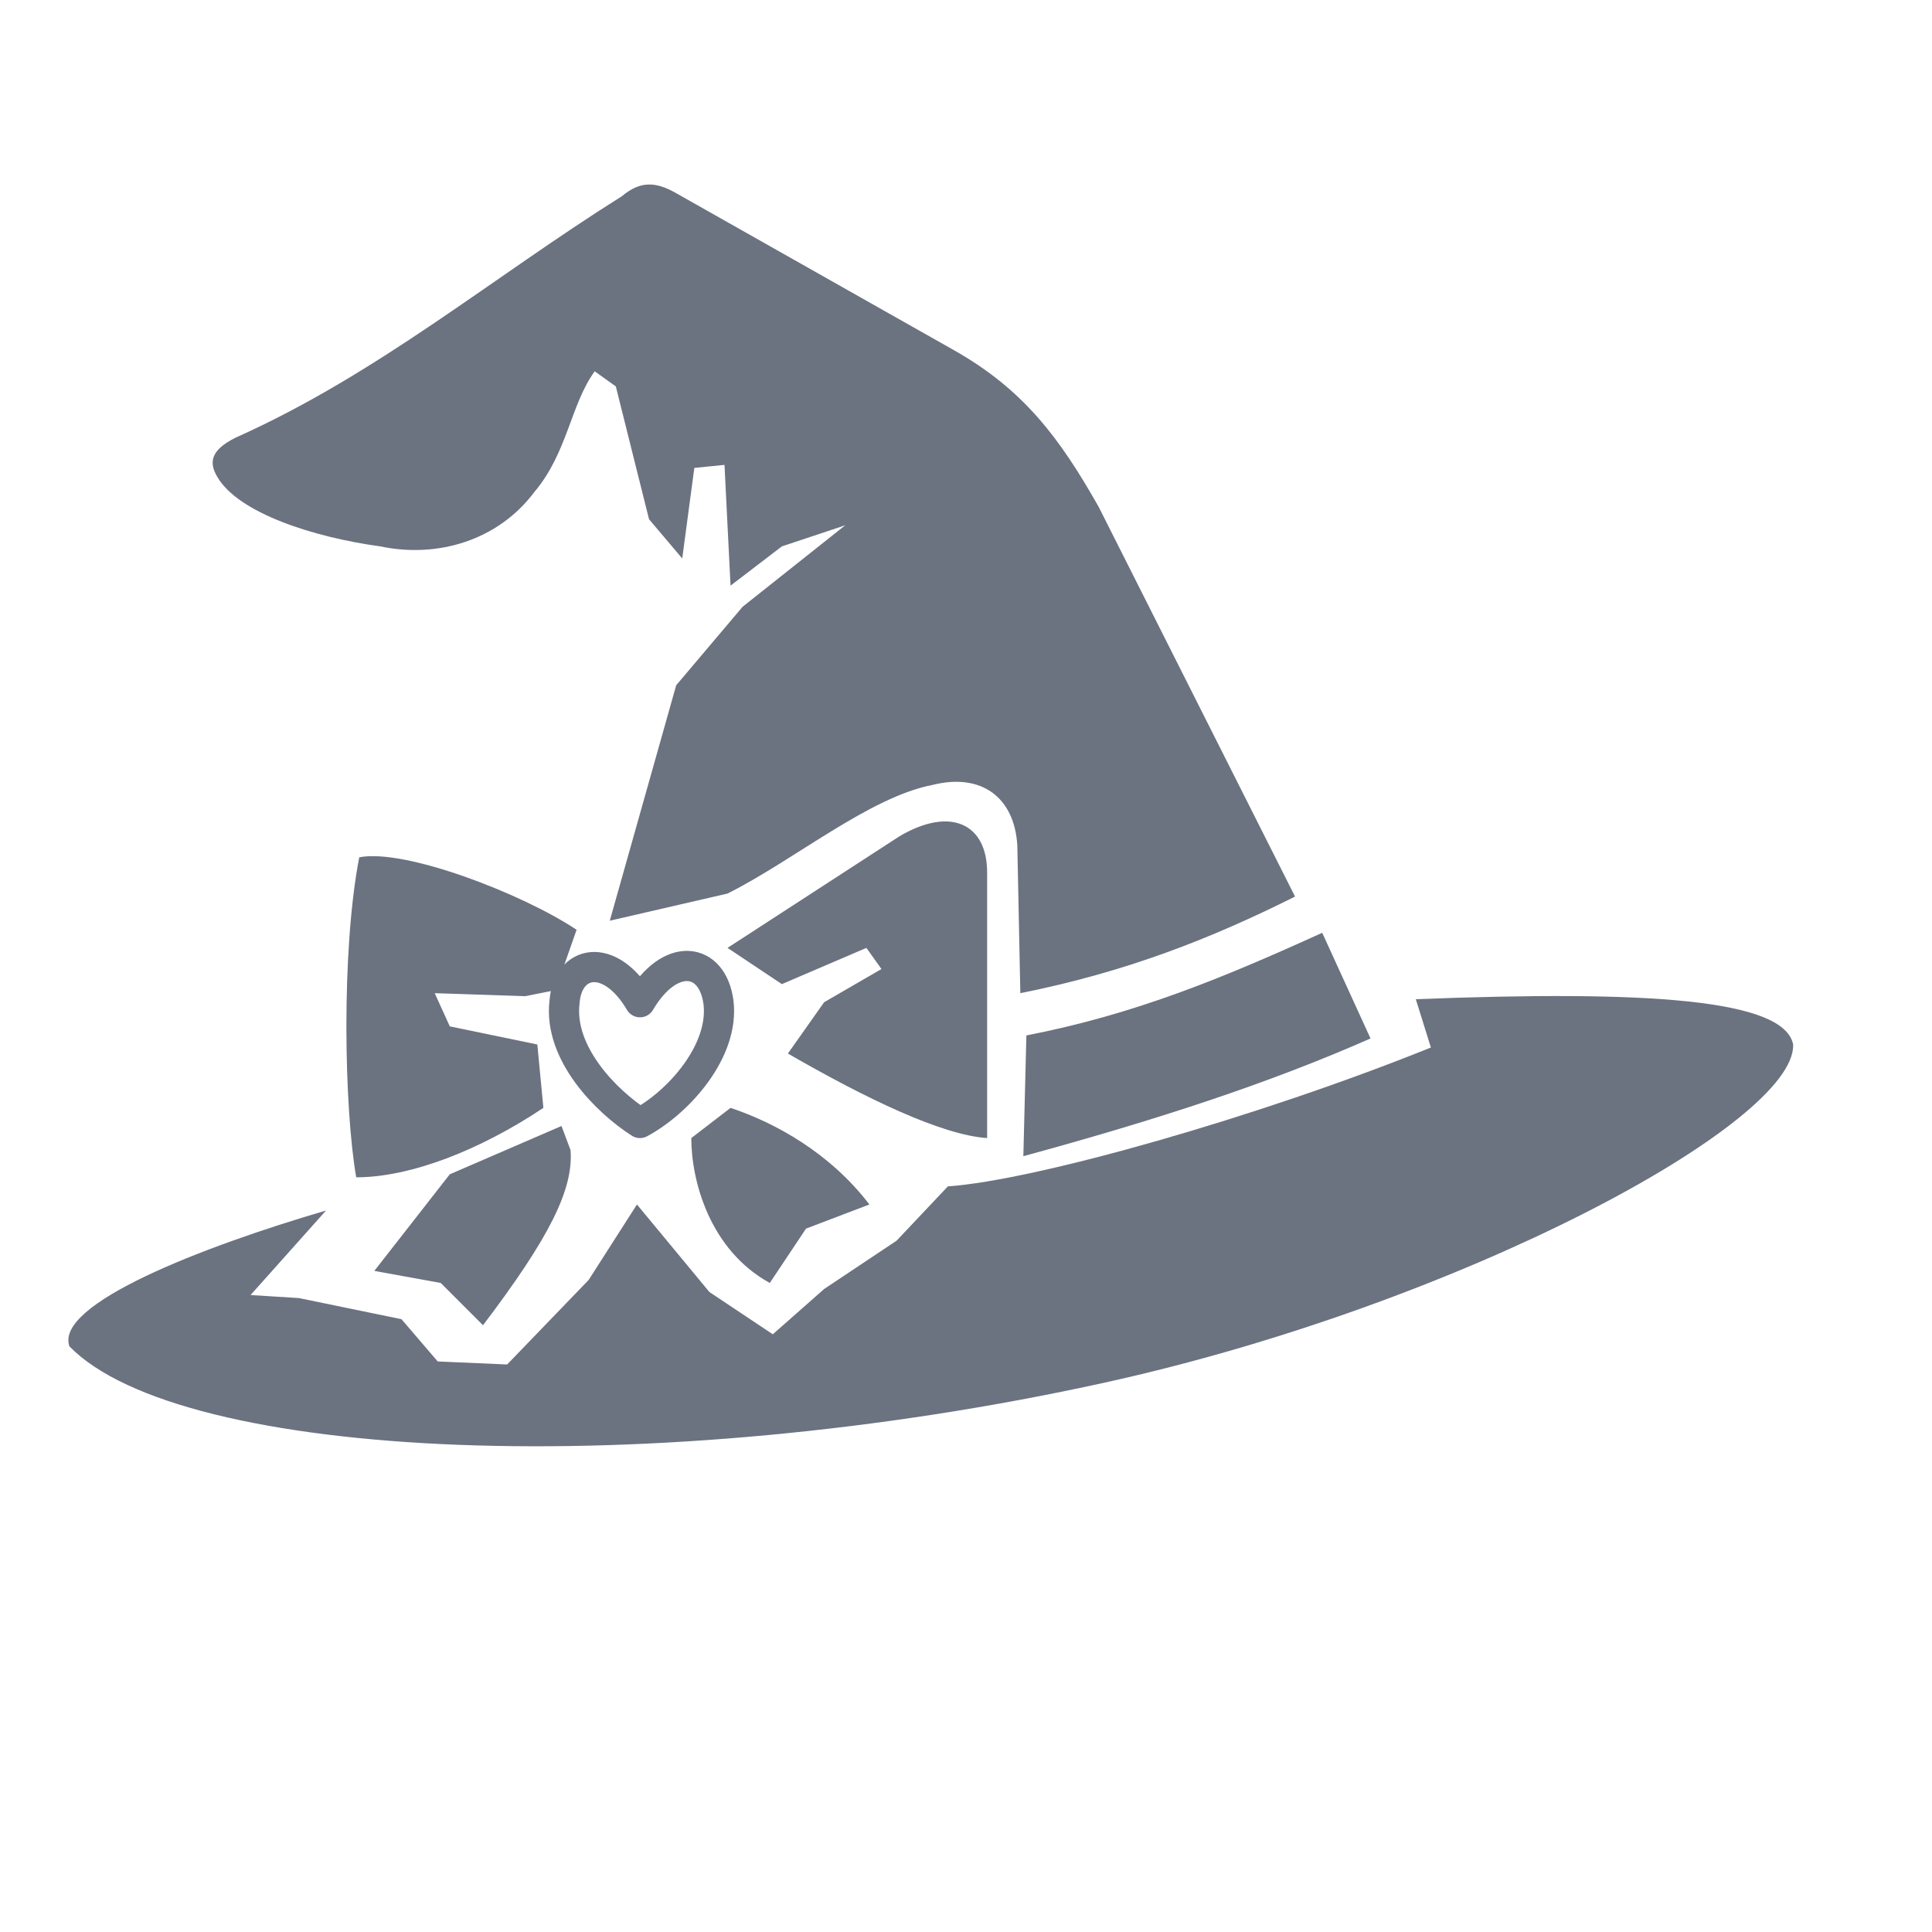
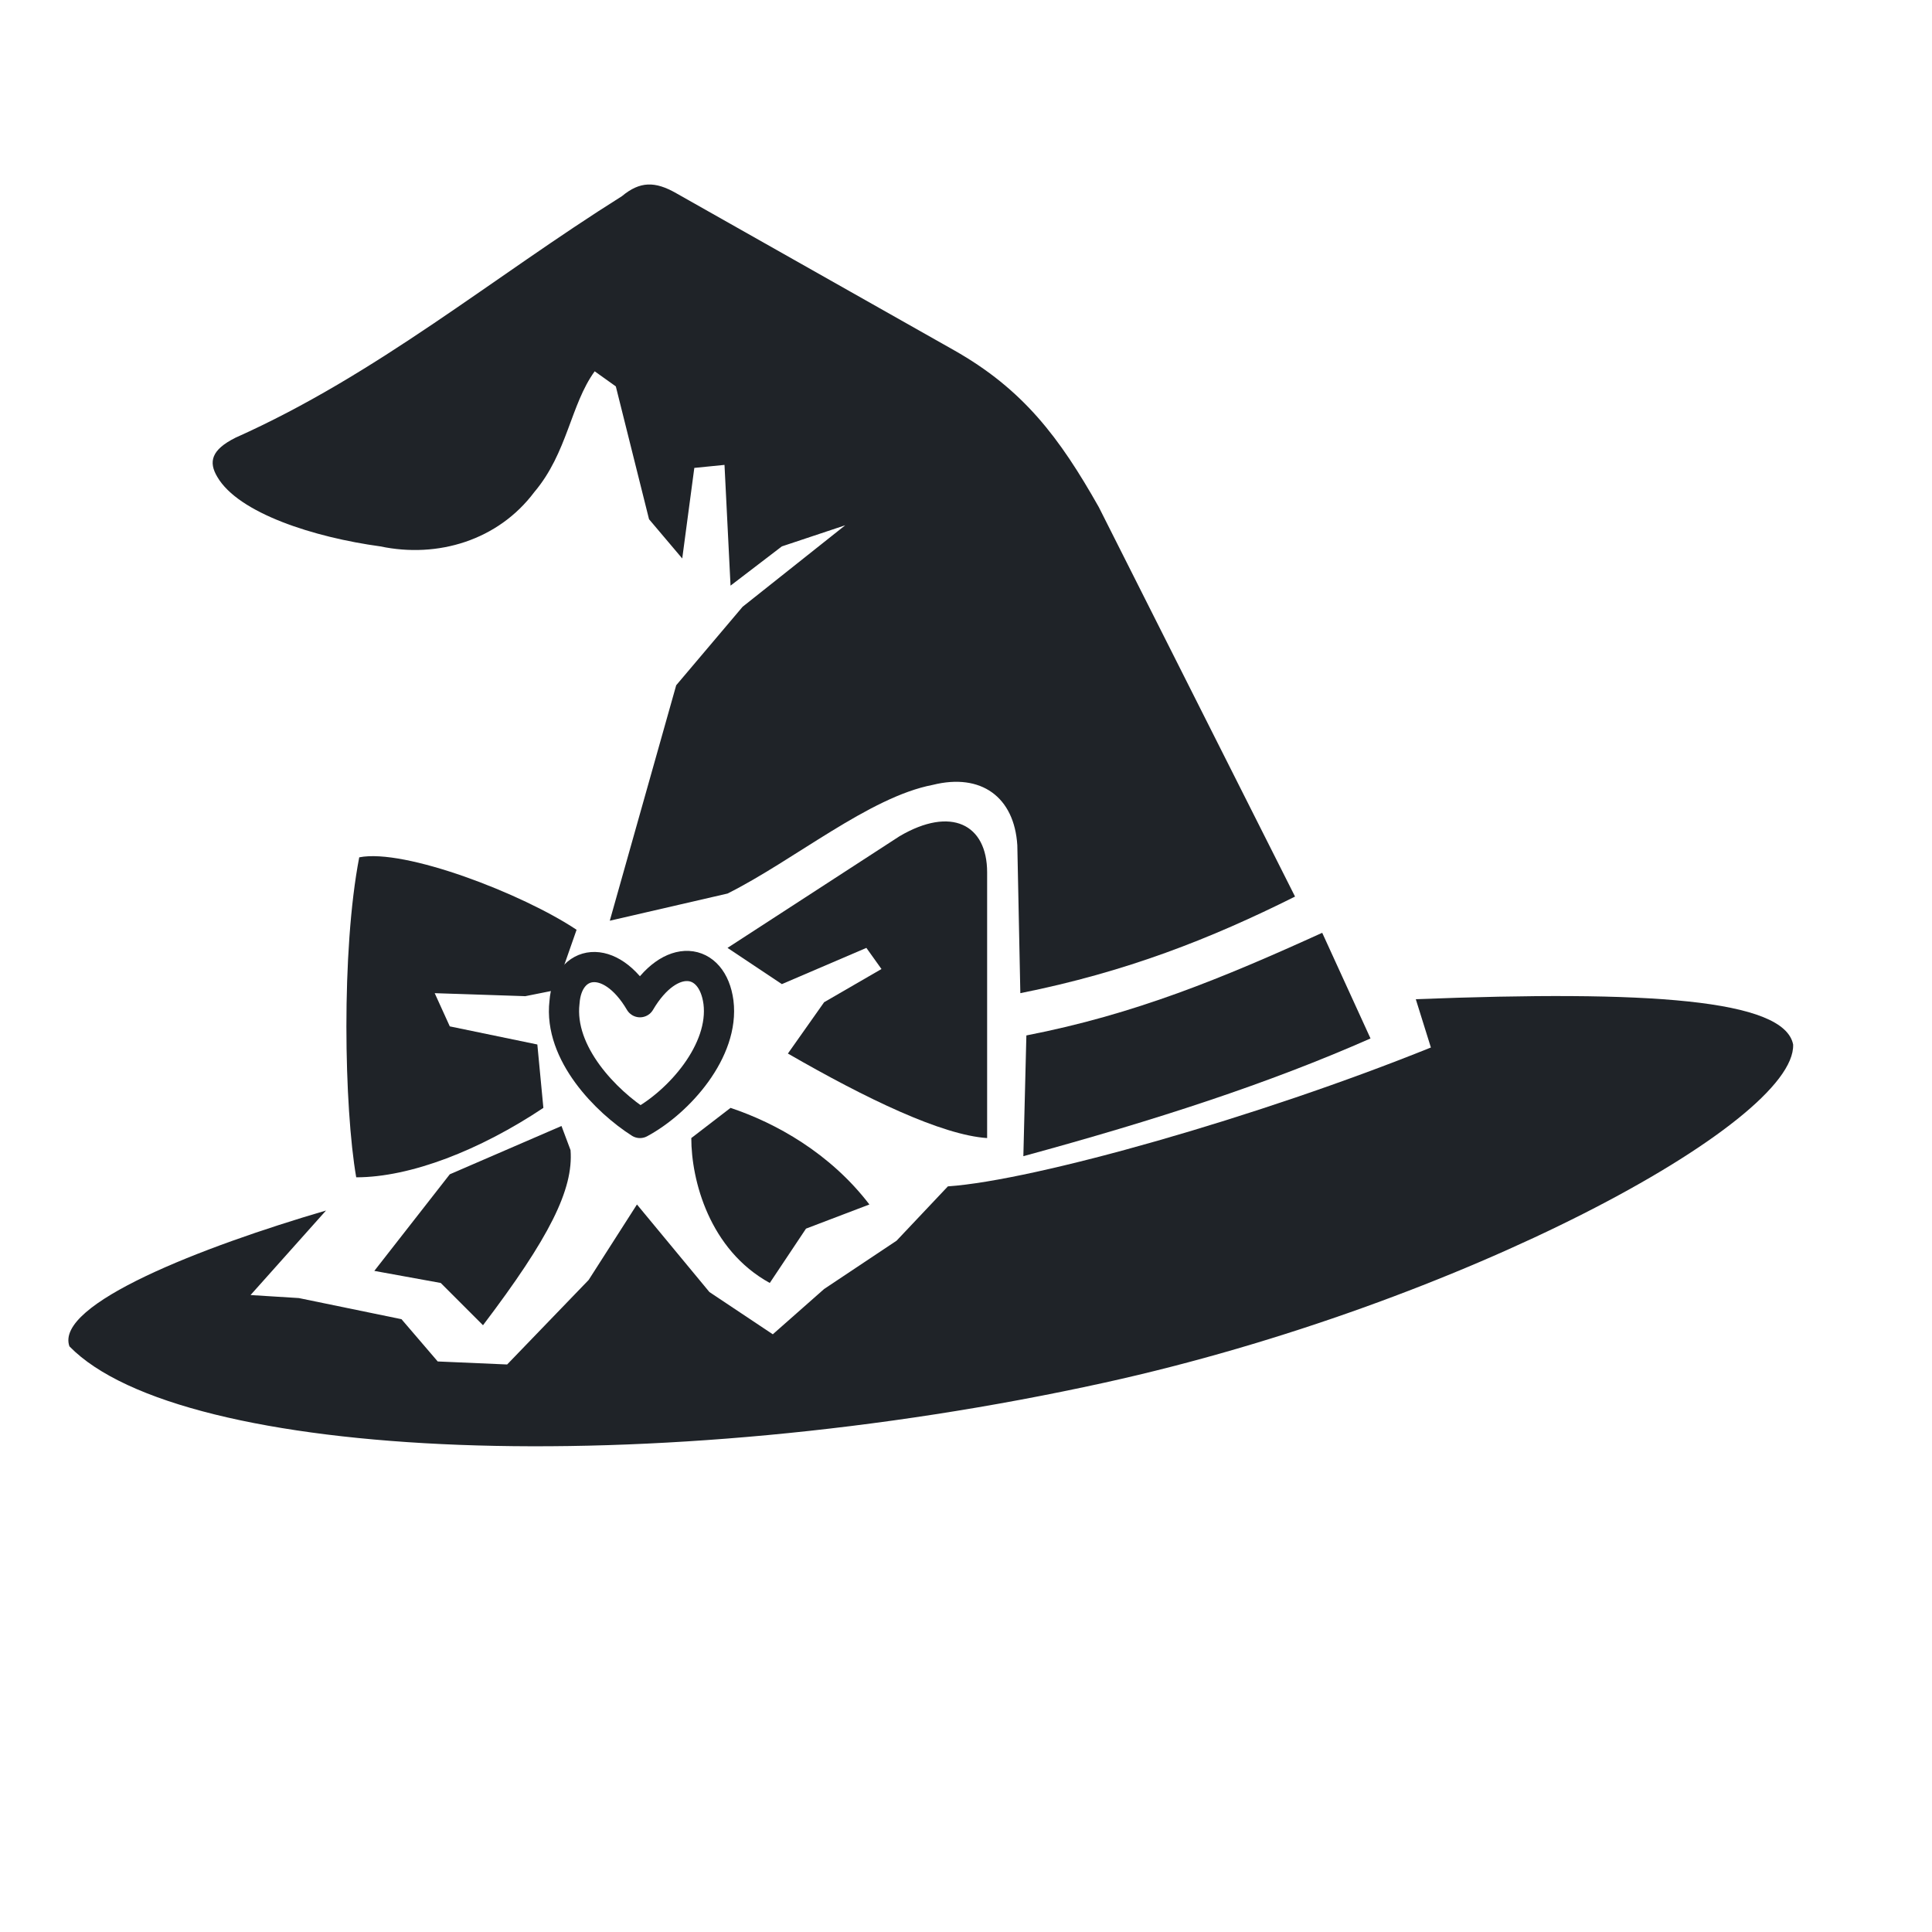
- <svg xmlns="http://www.w3.org/2000/svg" viewBox="0 0 64 64" color="#6b7280">
+ <svg xmlns="http://www.w3.org/2000/svg" viewBox="0 0 64 64" color="#1f2328">
+   <style>:root{color:#1f2328}@media(prefers-color-scheme:dark){:root{color:#f0f6fc}}</style>
  <g fill="currentColor">
    <path d="M7.8 14.5c4.7-2.1 8.5-5.3 12.8-8 .6-.5 1.1-.5 1.8-.1l9.2 5.2c2.3 1.3 3.5 2.9 4.8 5.2l6.5 12.9c-2.8 1.4-5.6 2.5-9.1 3.2l-.1-4.9c-.1-1.6-1.2-2.4-2.8-2-2.1.4-4.6 2.5-6.8 3.6l-3.9.9 2.2-7.8 2.2-2.6 3.4-2.7-2.1.7-1.7 1.3-.2-4-1 .1-.4 3-1.1-1.3-1.1-4.4-.7-.5c-.8 1.1-.9 2.7-2 4-1.2 1.6-3.2 2.2-5.1 1.8-2.2-.3-4.7-1.1-5.4-2.3-.3-.5-.2-.9.6-1.3Z" />
    <path d="M34 34.3c3.6-.7 6.5-1.9 9.8-3.4l1.6 3.5c-3.4 1.5-7.1 2.7-11.5 3.9Z" />
    <path d="M10.8 40.1C6.7 41.3 1.8 43.2 2.3 44.6c3.7 3.8 19.3 4.5 34.3 1.2 11.8-2.6 22.9-8.6 22.8-11.2-.3-1.5-4.8-1.8-12.5-1.5l.5 1.6c-5.7 2.3-13.1 4.4-16 4.6l-1.7 1.8-2.4 1.6-1.7 1.5-2.1-1.4-2.4-2.9-1.6 2.5-2.7 2.8-2.3-.1-1.2-1.4-3.4-.7-1.6-.1Z" />
    <path d="M11.9 28.4c1.5-.3 5.4 1.2 7.2 2.4l-.7 2-1 .2-3-.1.5 1.1 2.9.6.2 2.1c-2.1 1.4-4.4 2.3-6.2 2.3-.4-2.3-.5-7.5.1-10.6Z" />
    <path d="m24.1 31.4 5.7-3.7c1.7-1 2.9-.4 2.9 1.2v8.8c-1.5-.1-4-1.3-6.6-2.8l1.2-1.7 1.9-1.1-.5-.7-2.8 1.2Z" />
    <path d="M18.9 38.1c.1 1.3-.7 2.9-2.9 5.8l-1.4-1.4-2.2-.4 2.5-3.2 3.7-1.6Zm5.3-1.4c1.5.5 3.3 1.5 4.6 3.2l-2.1.8-1.2 1.8c-2-1.1-2.6-3.4-2.6-4.8Z" />
  </g>
  <path fill="none" stroke="currentColor" stroke-width="1" stroke-linecap="round" stroke-linejoin="round" d="M21.2 33.2c-1-1.7-2.4-1.4-2.5 0-.2 1.7 1.4 3.3 2.5 4 1.3-.7 2.8-2.4 2.6-4-.2-1.5-1.6-1.7-2.6 0Z" />
</svg>
